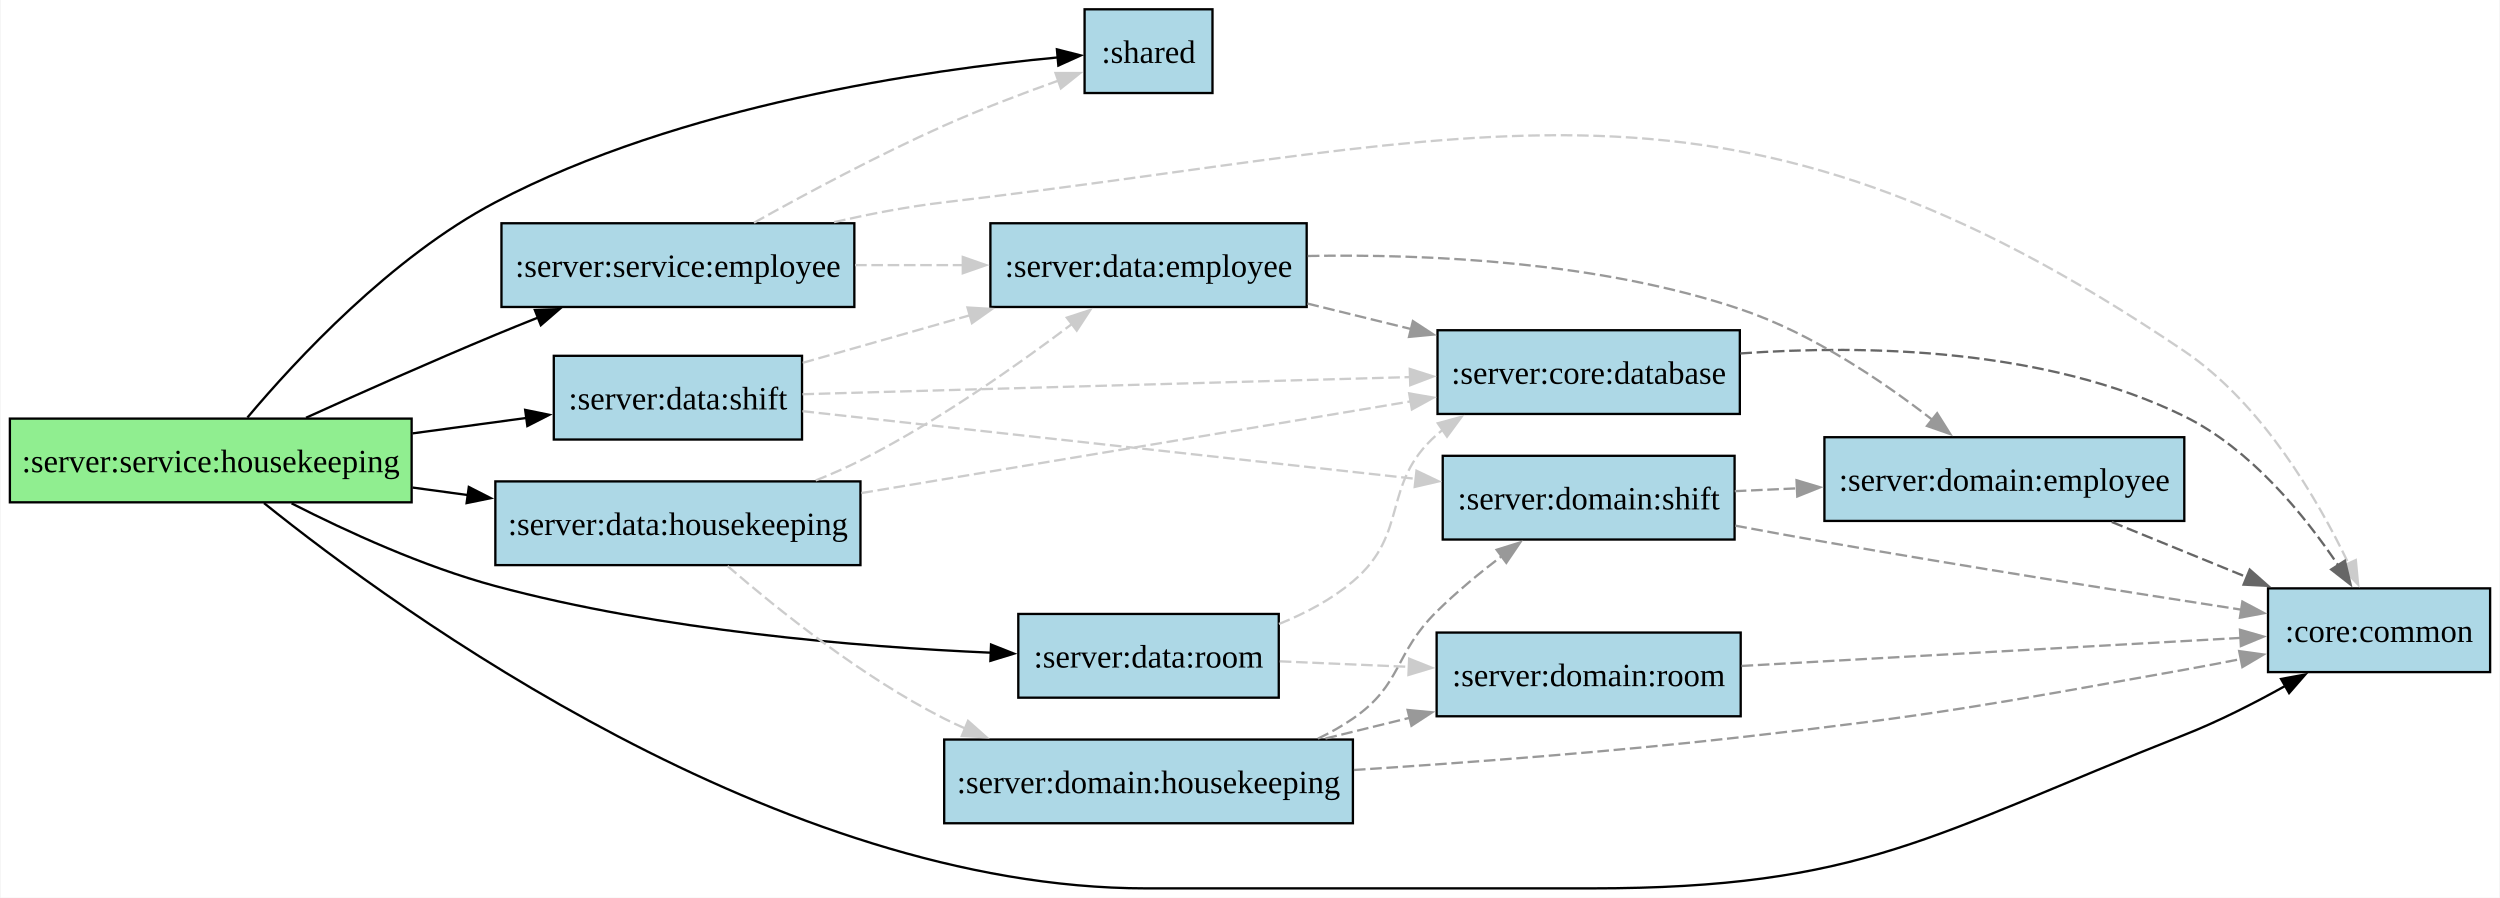
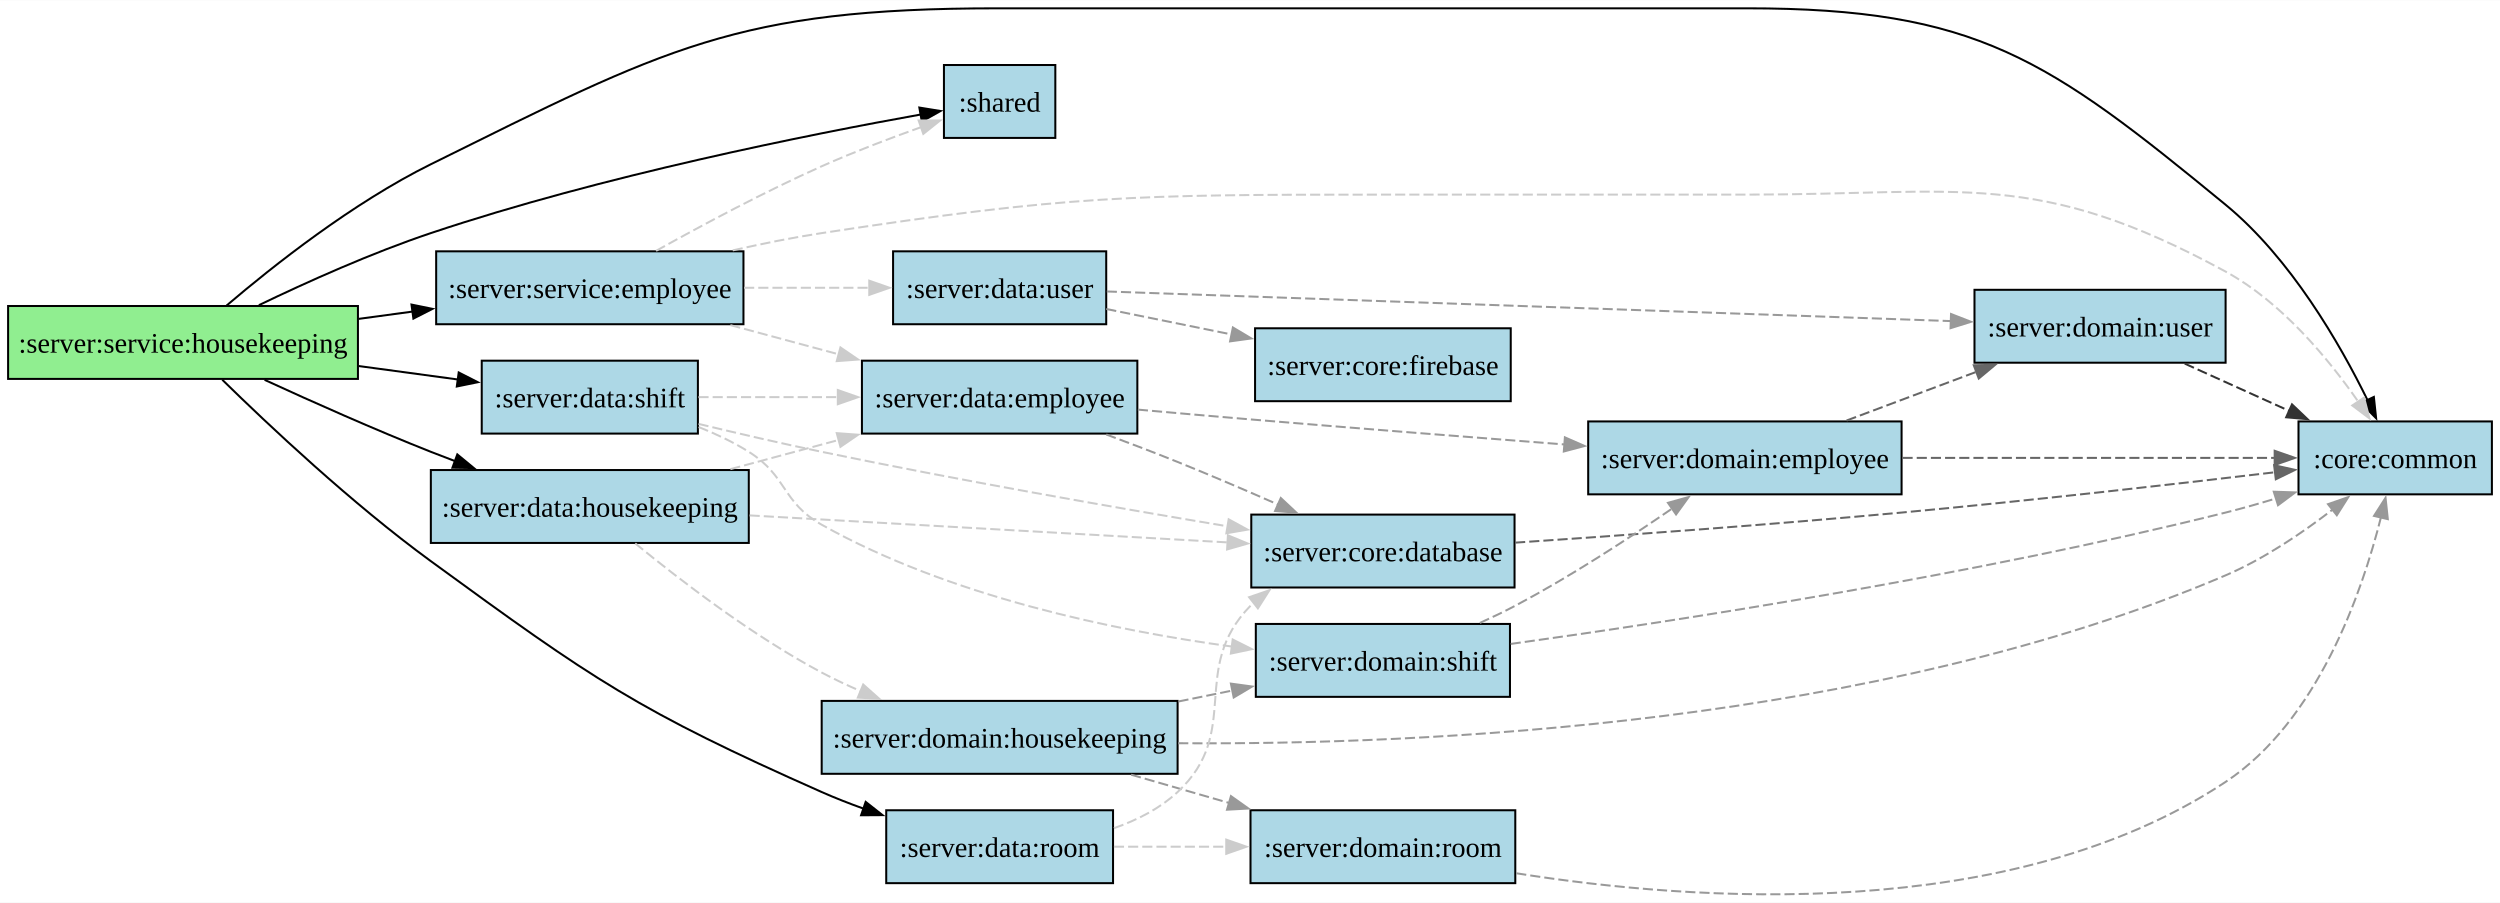
- <svg xmlns="http://www.w3.org/2000/svg" width="1075pt" height="386pt" viewBox="0 0 1074.5 386">
+ <svg xmlns="http://www.w3.org/2000/svg" width="1235pt" height="446pt" viewBox="0 0 1234.5 445.61">
  <g class="graph">
-     <path fill="#fff" d="M0 386V0h1074.5v386z" />
+     <path fill="#fff" d="M0 445.61V0h1234.5v445.61z" />
    <g class="node">
-       <path fill="#90ee90" stroke="#000" d="M176.75 180H4v36h172.75z" />
-       <text x="86.38" y="-178.95" font-family="Times New Roman,serif" font-size="14" text-anchor="middle" transform="translate(4 382)">:server:service:housekeeping</text>
+       <path fill="#90ee90" stroke="#000" d="M176.75 151H4v36h172.75z" />
+       <text x="86.38" y="-267.56" font-family="Times New Roman,serif" font-size="14" text-anchor="middle" transform="translate(4 441.61)">:server:service:housekeeping</text>
    </g>
    <g class="node">
-       <path fill="#add8e6" stroke="#000" d="M367.12 96H215.38v36h151.74z" />
-       <text x="287.25" y="-262.95" font-family="Times New Roman,serif" font-size="14" text-anchor="middle" transform="translate(4 382)">:server:service:employee</text>
+       <path fill="#add8e6" stroke="#000" d="M367.12 124H215.38v36h151.74z" />
+       <text x="287.25" y="-294.56" font-family="Times New Roman,serif" font-size="14" text-anchor="middle" transform="translate(4 441.61)">:server:service:employee</text>
    </g>
    <g stroke="#000" class="edge">
-       <path fill="none" d="M131.34 179.62c23.57-10.68 54.04-24.24 81.41-35.62 5.97-2.48 12.23-5.02 18.49-7.51" />
-       <path d="m229.74 133.32 10.59-.41-8.02 6.93z" />
+       <path fill="none" d="M177.16 157.35c8.87-1.2 17.89-2.42 26.76-3.63" />
+       <path d="m203.19 150.29 10.38 2.12-9.44 4.81z" />
    </g>
    <g class="node">
-       <path fill="#add8e6" stroke="#000" d="M521.12 4h-55v36h55z" />
-       <text x="489.62" y="-354.95" font-family="Times New Roman,serif" font-size="14" text-anchor="middle" transform="translate(4 382)">:shared</text>
+       <path fill="#add8e6" stroke="#000" d="M521.12 32h-55v36h55z" />
+       <text x="489.62" y="-386.56" font-family="Times New Roman,serif" font-size="14" text-anchor="middle" transform="translate(4 441.61)">:shared</text>
    </g>
    <g stroke="#000" class="edge">
-       <path fill="none" d="M106.14 179.54c20.98-24.95 61.88-69 106.61-92.54 79.58-41.88 185.86-57.01 241.78-62.3" />
-       <path d="m454.22 21.22 10.27 2.61-9.65 4.36z" />
+       <path fill="none" d="M127.83 150.59c23.74-11.43 55.62-25.77 84.92-35.59 84.6-28.36 187.62-48.82 242.01-58.58" />
+       <path d="m453.97 53.01 10.46 1.7-9.24 5.19z" />
    </g>
    <g class="node">
-       <path fill="#add8e6" stroke="#000" d="M369.75 207h-157v36h157z" />
-       <text x="287.25" y="-151.95" font-family="Times New Roman,serif" font-size="14" text-anchor="middle" transform="translate(4 382)">:server:data:housekeeping</text>
+       <path fill="#add8e6" stroke="#000" d="M369.75 232h-157v36h157z" />
+       <text x="287.25" y="-186.56" font-family="Times New Roman,serif" font-size="14" text-anchor="middle" transform="translate(4 441.61)">:server:data:housekeeping</text>
    </g>
    <g stroke="#000" class="edge">
-       <path fill="none" d="M177.16 209.65c7.93 1.07 15.98 2.17 23.94 3.25" />
-       <path d="m201.34 209.4 9.43 4.81-10.38 2.12z" />
+       <path fill="none" d="M130.65 187.47c23.6 10.85 54.33 24.54 82.1 35.53 3.87 1.53 7.87 3.07 11.91 4.58" />
+       <path d="m225.82 224.28 8.18 6.74-10.59-.17z" />
    </g>
    <g class="node">
-       <path fill="#add8e6" stroke="#000" d="M1070.5 253H975v36h95.5z" />
-       <text x="1018.75" y="-105.95" font-family="Times New Roman,serif" font-size="14" text-anchor="middle" transform="translate(4 382)">:core:common</text>
+       <path fill="#add8e6" stroke="#000" d="M1230.5 208H1135v36h95.5z" />
+       <text x="1178.75" y="-210.56" font-family="Times New Roman,serif" font-size="14" text-anchor="middle" transform="translate(4 441.61)">:core:common</text>
    </g>
    <g stroke="#000" class="edge">
-       <path fill="none" d="M113.25 216.32C171.14 262.86 334.75 382 492.62 382h191.26C801 382 830.04 358.97 939 316c14.67-5.78 30.03-13.6 43.47-21.09" />
-       <path d="m980.61 291.95 10.42-1.91-6.96 7.99z" />
+       <path fill="none" d="M111.89 150.77c23.08-19.67 62.37-50.72 100.86-69.77C328.37 23.77 363.61 4 492.62 4h370c113.56 0 148.63 24.92 236.38 97 32.13 26.4 56.39 68.54 70.09 96.49" />
+       <path d="m1172.21 195.9 1.12 10.53-7.45-7.53z" />
    </g>
    <g class="node">
-       <path fill="#add8e6" stroke="#000" d="M344.62 153H237.88v36h106.74z" />
-       <text x="287.25" y="-205.95" font-family="Times New Roman,serif" font-size="14" text-anchor="middle" transform="translate(4 382)">:server:data:shift</text>
+       <path fill="#add8e6" stroke="#000" d="M344.62 178H237.88v36h106.74z" />
+       <text x="287.25" y="-240.56" font-family="Times New Roman,serif" font-size="14" text-anchor="middle" transform="translate(4 441.61)">:server:data:shift</text>
    </g>
    <g stroke="#000" class="edge">
-       <path fill="none" d="M177.16 186.35c16.49-2.24 33.5-4.54 49.16-6.67" />
-       <path d="m225.57 176.25 10.38 2.12-9.44 4.82z" />
+       <path fill="none" d="M177.16 180.65c16.49 2.24 33.5 4.55 49.16 6.67" />
+       <path d="m226.51 183.82 9.44 4.81-10.38 2.12z" />
    </g>
    <g class="node">
-       <path fill="#add8e6" stroke="#000" d="M549.62 264h-112v36h112z" />
-       <text x="489.62" y="-94.95" font-family="Times New Roman,serif" font-size="14" text-anchor="middle" transform="translate(4 382)">:server:data:room</text>
+       <path fill="#add8e6" stroke="#000" d="M549.62 400h-112v36h112z" />
+       <text x="489.62" y="-18.56" font-family="Times New Roman,serif" font-size="14" text-anchor="middle" transform="translate(4 441.61)">:server:data:room</text>
    </g>
    <g stroke="#000" class="edge">
-       <path fill="none" d="M125.12 216.44c23.79 12.14 56.78 27.26 87.63 35.56 71.19 19.14 155.67 26.14 213.05 28.66" />
-       <path d="m425.9 277.16 9.85 3.9-10.13 3.1z" />
+       <path fill="none" d="M109.75 187.41c22.97 22.52 64.04 61.16 103 89.59 80.48 58.72 101.93 73.61 193 114 6.62 2.93 13.65 5.68 20.73 8.22" />
+       <path d="m427.47 395.86 8.33 6.55-10.6.07z" />
    </g>
    <g stroke="#ccc" class="edge">
-       <path fill="none" stroke-dasharray="5,2" d="M323.97 95.77c22.46-12.54 53.49-29.15 81.78-41.77 15.83-7.06 33.73-13.85 49.16-19.35" />
-       <path fill="#ccc" d="M453.62 31.4h10.59l-8.28 6.61z" />
+       <path fill="none" stroke-dasharray="5,2" d="M323.97 123.77c22.46-12.54 53.49-29.15 81.78-41.77 15.83-7.06 33.73-13.85 49.16-19.34" />
+       <path fill="#ccc" d="M453.62 59.4h10.59l-8.28 6.61z" />
    </g>
    <g stroke="#ccc" class="edge">
-       <path fill="none" stroke-dasharray="5,2" d="M358.4 95.52c15.42-3.54 31.86-6.7 47.35-8.52C642.83 59.19 741.24 17.32 939 151c33.5 22.65 57.42 63.77 70.67 91.49" />
-       <path fill="#ccc" d="m1012.75 240.82.99 10.55-7.35-7.63z" />
+       <path fill="none" stroke-dasharray="5,2" d="M361.82 123.54c14.44-3.29 29.61-6.36 43.93-8.54 121.61-18.52 153.11-19 276.13-19h180.74c106.41 0 142.94-12.9 236.38 38 27.69 15.08 50.82 43.11 65.53 64.28" />
+       <path fill="#ccc" d="m1167.37 196.23 2.65 10.26-8.47-6.37z" />
    </g>
    <g class="node">
-       <path fill="#add8e6" stroke="#000" d="M561.62 96h-136v36h136z" />
-       <text x="489.62" y="-262.95" font-family="Times New Roman,serif" font-size="14" text-anchor="middle" transform="translate(4 382)">:server:data:employee</text>
+       <path fill="#add8e6" stroke="#000" d="M561.62 178h-136v36h136z" />
+       <text x="489.62" y="-240.56" font-family="Times New Roman,serif" font-size="14" text-anchor="middle" transform="translate(4 441.61)">:server:data:employee</text>
    </g>
    <g stroke="#ccc" class="edge">
-       <path fill="none" stroke-dasharray="5,2" d="M367.43 114h46.33" />
-       <path fill="#ccc" d="m413.75 110.5 10 3.5-10 3.5z" />
+       <path fill="none" stroke-dasharray="5,2" d="M360.65 160.43c17.27 4.66 35.95 9.69 53.68 14.47" />
+       <path fill="#ccc" d="m415.01 171.46 8.74 5.98-10.56.78z" />
    </g>
    <g class="node">
-       <path fill="#add8e6" stroke="#000" d="M581.5 318H405.75v36H581.5z" />
-       <text x="489.62" y="-40.95" font-family="Times New Roman,serif" font-size="14" text-anchor="middle" transform="translate(4 382)">:server:domain:housekeeping</text>
+       <path fill="#add8e6" stroke="#000" d="M546.25 124H441v36h105.25z" />
+       <text x="489.62" y="-294.56" font-family="Times New Roman,serif" font-size="14" text-anchor="middle" transform="translate(4 441.61)">:server:data:user</text>
    </g>
    <g stroke="#ccc" class="edge">
-       <path fill="none" stroke-dasharray="5,2" d="M312.59 243.4c21.7 18.77 57.74 47.64 93.16 65.6 2.91 1.47 5.91 2.88 8.97 4.23" />
-       <path fill="#ccc" d="m416 309.97 7.92 7.04-10.58-.56z" />
+       <path fill="none" stroke-dasharray="5,2" d="M367.43 142h62.01" />
+       <path fill="#ccc" d="m429.24 138.5 10 3.5-10 3.5z" />
    </g>
    <g class="node">
-       <path fill="#add8e6" stroke="#000" d="M747.88 142h-130v36h130z" />
-       <text x="678.88" y="-216.95" font-family="Times New Roman,serif" font-size="14" text-anchor="middle" transform="translate(4 382)">:server:core:database</text>
+       <path fill="#add8e6" stroke="#000" d="M581.5 346H405.75v36H581.5z" />
+       <text x="489.62" y="-72.56" font-family="Times New Roman,serif" font-size="14" text-anchor="middle" transform="translate(4 441.61)">:server:domain:housekeeping</text>
    </g>
    <g stroke="#ccc" class="edge">
-       <path fill="none" stroke-dasharray="5,2" d="M370.16 212c68.79-11.47 168.44-28.1 236.43-39.44" />
-       <path fill="#ccc" d="m605.7 169.16 10.44 1.81-9.28 5.09z" />
+       <path fill="none" stroke-dasharray="5,2" d="M313.68 268.23c21.99 18.03 57.74 45.49 92.07 63.77 6.14 3.27 12.7 6.35 19.34 9.21" />
+       <path fill="#ccc" d="m426.25 337.91 7.92 7.04-10.58-.57z" />
+     </g>
+     <g class="node">
+       <path fill="#add8e6" stroke="#000" d="M747.88 254h-130v36h130z" />
+       <text x="678.88" y="-164.56" font-family="Times New Roman,serif" font-size="14" text-anchor="middle" transform="translate(4 441.61)">:server:core:database</text>
    </g>
    <g stroke="#ccc" class="edge">
-       <path fill="none" stroke-dasharray="5,2" d="M350.51 206.59c6.59-2.63 13.13-5.51 19.24-8.59 32.79-16.55 67.04-40.62 91.03-58.75" />
-       <path fill="#ccc" d="m458.49 136.59 10.07-3.3-5.81 8.86z" />
+       <path fill="none" stroke-dasharray="5,2" d="M370.16 254.4c68.65 3.88 168.03 9.49 236.01 13.33" />
+       <path fill="#ccc" d="m606.34 264.23 9.79 4.06-10.19 2.93z" />
+     </g>
+     <g stroke="#ccc" class="edge">
+       <path fill="none" stroke-dasharray="5,2" d="M360.65 231.57c17.27-4.66 35.95-9.69 53.68-14.47" />
+       <path fill="#ccc" d="m413.19 213.78 10.56.78-8.74 5.98z" />
    </g>
    <g stroke="#999" class="edge">
-       <path fill="none" stroke-dasharray="5,2" d="M581.93 331.1c48.98-3.15 111.15-7.85 166.32-14.1 85.21-9.65 106.33-13.92 190.75-29 7.94-1.42 16.29-3.01 24.5-4.64" />
-       <path fill="#999" d="m962.59 279.97 10.5 1.46-9.12 5.41z" />
+       <path fill="none" stroke-dasharray="5,2" d="M581.79 366.9c121.05.88 344.61-9.04 517.21-82.9 18.97-8.12 37.97-21.01 52.97-32.59" />
+       <path fill="#999" d="m1149.57 248.85 10.01-3.48-5.66 8.96z" />
    </g>
    <g class="node">
-       <path fill="#add8e6" stroke="#000" d="M745.62 196h-125.5v36h125.5z" />
-       <text x="678.88" y="-162.95" font-family="Times New Roman,serif" font-size="14" text-anchor="middle" transform="translate(4 382)">:server:domain:shift</text>
+       <path fill="#add8e6" stroke="#000" d="M745.62 308h-125.5v36h125.5z" />
+       <text x="678.88" y="-110.56" font-family="Times New Roman,serif" font-size="14" text-anchor="middle" transform="translate(4 441.61)">:server:domain:shift</text>
    </g>
    <g stroke="#999" class="edge">
-       <path fill="none" stroke-dasharray="5,2" d="M566.46 317.61c5.28-2.53 10.36-5.38 15.04-8.61 21.37-14.75 17.52-27.77 36-46 8.56-8.45 18.6-16.73 28.17-24" />
-       <path fill="#999" d="m643.3 236.4 10.12-3.15-5.96 8.77z" />
+       <path fill="none" stroke-dasharray="5,2" d="M581.95 346.28c8.98-1.82 18.04-3.66 26.85-5.45" />
+       <path fill="#999" d="m607.81 337.46 10.5 1.44-9.11 5.42z" />
    </g>
    <g class="node">
-       <path fill="#add8e6" stroke="#000" d="M748.25 272H617.5v36h130.75z" />
-       <text x="678.88" y="-86.95" font-family="Times New Roman,serif" font-size="14" text-anchor="middle" transform="translate(4 382)">:server:domain:room</text>
+       <path fill="#add8e6" stroke="#000" d="M748.25 400H617.5v36h130.75z" />
+       <text x="678.88" y="-18.56" font-family="Times New Roman,serif" font-size="14" text-anchor="middle" transform="translate(4 441.61)">:server:domain:room</text>
    </g>
    <g stroke="#999" class="edge">
-       <path fill="none" stroke-dasharray="5,2" d="M569.71 317.56c11.99-2.95 24.41-6 36.43-8.95" />
-       <path fill="#999" d="m605.01 305.28 10.55 1.01-8.88 5.79z" />
+       <path fill="none" stroke-dasharray="5,2" d="M558.54 382.43c15.58 4.5 32.39 9.34 48.43 13.97" />
+       <path fill="#999" d="m607.84 393.01 8.63 6.13-10.57.59z" />
    </g>
    <g stroke="#666" class="edge">
-       <path fill="none" stroke-dasharray="5,2" d="M748.11 151.98c53.77-3.81 131.08-2.34 190.89 27.02 28.47 13.97 51.62 42.42 66.12 64.01" />
-       <path fill="#666" d="m1008.05 241.09 2.48 10.3-8.36-6.51z" />
+       <path fill="none" stroke-dasharray="5,2" d="M748.15 267.86C799.77 264.39 874.1 259.02 939 253c63.13-5.86 135.32-14.08 184.46-19.91" />
+       <path fill="#666" d="m1122.96 229.62 10.35 2.29-9.52 4.66z" />
    </g>
    <g stroke="#ccc" class="edge">
-       <path fill="none" stroke-dasharray="5,2" d="M344.8 169.52c67.41-1.91 184.79-5.22 261.71-7.39" />
-       <path fill="#ccc" d="m605.95 158.64 10.1 3.22-9.9 3.78z" />
+       <path fill="none" stroke-dasharray="5,2" d="M344.95 209.21c19.09 4.61 40.87 9.66 60.8 13.79 67.57 14.02 144.96 27.54 200.58 36.81" />
+       <path fill="#ccc" d="m606.72 256.33 9.3 5.09-10.44 1.81z" />
    </g>
    <g stroke="#ccc" class="edge">
-       <path fill="none" stroke-dasharray="5,2" d="M344.9 156.02c22.02-6.26 48.03-13.66 72.04-20.49" />
-       <path fill="#ccc" d="m415.77 132.22 10.58.63-8.66 6.11z" />
+       <path fill="none" stroke-dasharray="5,2" d="M344.9 196H414" />
+       <path fill="#ccc" d="m413.71 192.5 10 3.5-10 3.5z" />
    </g>
    <g stroke="#ccc" class="edge">
-       <path fill="none" stroke-dasharray="5,2" d="M344.8 176.8c68.1 7.52 187.21 20.66 264.07 29.14" />
-       <path fill="#ccc" d="m608.84 202.42 9.55 4.57-10.32 2.39z" />
+       <path fill="none" stroke-dasharray="5,2" d="M345.01 210.77c8.58 3.4 17.14 7.46 24.74 12.23 19.17 12.03 16.27 24.92 36 36 63.1 35.44 144.57 52.27 202.63 60.17" />
+       <path fill="#ccc" d="m608.7 315.68 9.47 4.76-10.37 2.19z" />
    </g>
    <g stroke="#999" class="edge">
-       <path fill="none" stroke-dasharray="5,2" d="M561.96 130.54c14.46 3.55 29.82 7.33 44.56 10.95" />
-       <path fill="#999" d="m607.29 138.07 8.88 5.79-10.55 1.01z" />
+       <path fill="none" stroke-dasharray="5,2" d="M546.27 214.44c11.64 4.32 23.9 9 35.23 13.56 16.36 6.59 34.03 14.18 49.92 21.18" />
+       <path fill="#999" d="m632.46 245.81 7.73 7.25-10.56-.85z" />
    </g>
    <g class="node">
-       <path fill="#add8e6" stroke="#000" d="M939 188H784.25v36H939z" />
-       <text x="857.62" y="-170.95" font-family="Times New Roman,serif" font-size="14" text-anchor="middle" transform="translate(4 382)">:server:domain:employee</text>
+       <path fill="#add8e6" stroke="#000" d="M939 208H784.25v36H939z" />
+       <text x="857.62" y="-210.56" font-family="Times New Roman,serif" font-size="14" text-anchor="middle" transform="translate(4 441.61)">:server:domain:employee</text>
    </g>
    <g stroke="#999" class="edge">
-       <path fill="none" stroke-dasharray="5,2" d="M562.11 110.07c52.17-.92 125.48 2.46 186.14 22.93 30.53 10.3 60.92 30.82 82.38 47.49" />
-       <path fill="#999" d="m832.72 177.68 5.64 8.97-10-3.49z" />
+       <path fill="none" stroke-dasharray="5,2" d="M561.89 202.16c18.06 1.62 37.58 3.33 55.61 4.84 51.45 4.31 109.05 8.83 155.27 12.38" />
+       <path fill="#999" d="m772.74 215.86 9.71 4.26-10.24 2.72z" />
+     </g>
+     <g class="node">
+       <path fill="#add8e6" stroke="#000" d="M1099 143H975v36h124z" />
+       <text x="1033" y="-275.56" font-family="Times New Roman,serif" font-size="14" text-anchor="middle" transform="translate(4 441.61)">:server:domain:user</text>
    </g>
    <g stroke="#999" class="edge">
-       <path fill="none" stroke-dasharray="5,2" d="M745.94 226.03a3157 3157 0 0 0 38.31 6.97c61.12 10.67 131.3 21.76 179.43 29.18" />
-       <path fill="#999" d="m963.97 258.68 9.35 4.98-10.41 1.94z" />
+       <path fill="none" stroke-dasharray="5,2" d="M546.53 143.82c97.01 3.41 305.97 10.74 416.88 14.63" />
+       <path fill="#999" d="m963.42 154.95 9.87 3.85-10.11 3.15z" />
+     </g>
+     <g class="node">
+       <path fill="#add8e6" stroke="#000" d="M746 162H619.75v36H746z" />
+       <text x="678.88" y="-256.56" font-family="Times New Roman,serif" font-size="14" text-anchor="middle" transform="translate(4 441.61)">:server:core:firebase</text>
    </g>
    <g stroke="#999" class="edge">
-       <path fill="none" stroke-dasharray="5,2" d="M745.69 211.2c8.68-.39 17.74-.8 26.79-1.21" />
-       <path fill="#999" d="m772.26 206.5 10.15 3.04-9.83 3.95z" />
+       <path fill="none" stroke-dasharray="5,2" d="M546.29 152.48c19.18 3.9 41.32 8.39 62.07 12.6" />
+       <path fill="#999" d="m608.8 161.6 9.11 5.42-10.5 1.44z" />
+     </g>
+     <g stroke="#333" class="edge">
+       <path fill="none" stroke-dasharray="5,2" d="M1078.81 179.45c16.08 7.28 34.74 15.71 51.71 23.39" />
+       <path fill="#333" d="m1131.79 199.57 7.67 7.31-10.55-.93z" />
+     </g>
+     <g stroke="#666" class="edge">
+       <path fill="none" stroke-dasharray="5,2" d="M939.47 226h183.99" />
+       <path fill="#666" d="m1123.23 222.5 10 3.5-10 3.5z" />
+     </g>
+     <g stroke="#666" class="edge">
+       <path fill="none" stroke-dasharray="5,2" d="M911.84 207.55c19.95-7.48 43.18-16.19 64.11-24.04" />
+       <path fill="#666" d="m974.65 180.26 10.59-.23-8.13 6.79z" />
    </g>
    <g stroke="#999" class="edge">
-       <path fill="none" stroke-dasharray="5,2" d="M748.62 286.36c62.11-3.49 155.03-8.72 214.87-12.08" />
-       <path fill="#999" d="m962.94 270.8 10.18 2.93-9.79 4.06z" />
+       <path fill="none" stroke-dasharray="5,2" d="M745.99 317.87C827.66 306.55 975.29 283.9 1099 253c8.16-2.04 16.67-4.46 25.01-7.01" />
+       <path fill="#999" d="m1122.79 242.7 10.59.34-8.49 6.34z" />
    </g>
-     <g stroke="#666" class="edge">
-       <path fill="none" stroke-dasharray="5,2" d="M907.8 224.45c18.06 7.38 39.04 15.95 58.04 23.71" />
-       <path fill="#666" d="m967.13 244.91 7.93 7.02-10.58-.54z" />
+     <g stroke="#999" class="edge">
+       <path fill="none" stroke-dasharray="5,2" d="M730.75 307.5c5.97-2.69 11.93-5.55 17.5-8.5 26.93-14.25 55.71-33.02 77.4-47.96" />
+       <path fill="#999" d="m823.64 248.18 10.21-2.84-6.21 8.59z" />
+     </g>
+     <g stroke="#999" class="edge">
+       <path fill="none" stroke-dasharray="5,2" d="M748.72 431.11C836.06 445.01 992.8 456.37 1099 386c45.4-30.08 67.33-93.28 76.7-130.62" />
+       <path fill="#999" d="m1172.28 254.65 5.7-8.93 1.12 10.53z" />
    </g>
    <g stroke="#ccc" class="edge">
-       <path fill="none" stroke-dasharray="5,2" d="M549.7 268.31c11.33-4.55 22.6-10.52 31.8-18.31 24.62-20.83 11.85-41.63 36-63 .91-.8 1.84-1.58 2.8-2.35" />
-       <path fill="#ccc" d="m618 181.99 10.23-2.77-6.27 8.54z" />
+       <path fill="none" stroke-dasharray="5,2" d="M550.04 408.86c11.45-3.98 22.67-9.68 31.46-17.86 32.14-29.91 5.33-60.58 36-92 .49-.5.99-.99 1.5-1.48" />
+       <path fill="#ccc" d="m616.81 294.79 10.02-3.43-5.69 8.94z" />
    </g>
    <g stroke="#ccc" class="edge">
-       <path fill="none" stroke-dasharray="5,2" d="M550.05 284.37c17.41.74 36.95 1.58 55.55 2.37" />
-       <path fill="#ccc" d="m605.68 283.24 9.84 3.93-10.14 3.06z" />
+       <path fill="none" stroke-dasharray="5,2" d="M550.05 418h55.55" />
+       <path fill="#ccc" d="m605.52 414.5 10 3.5-10 3.5z" />
    </g>
  </g>
</svg>
